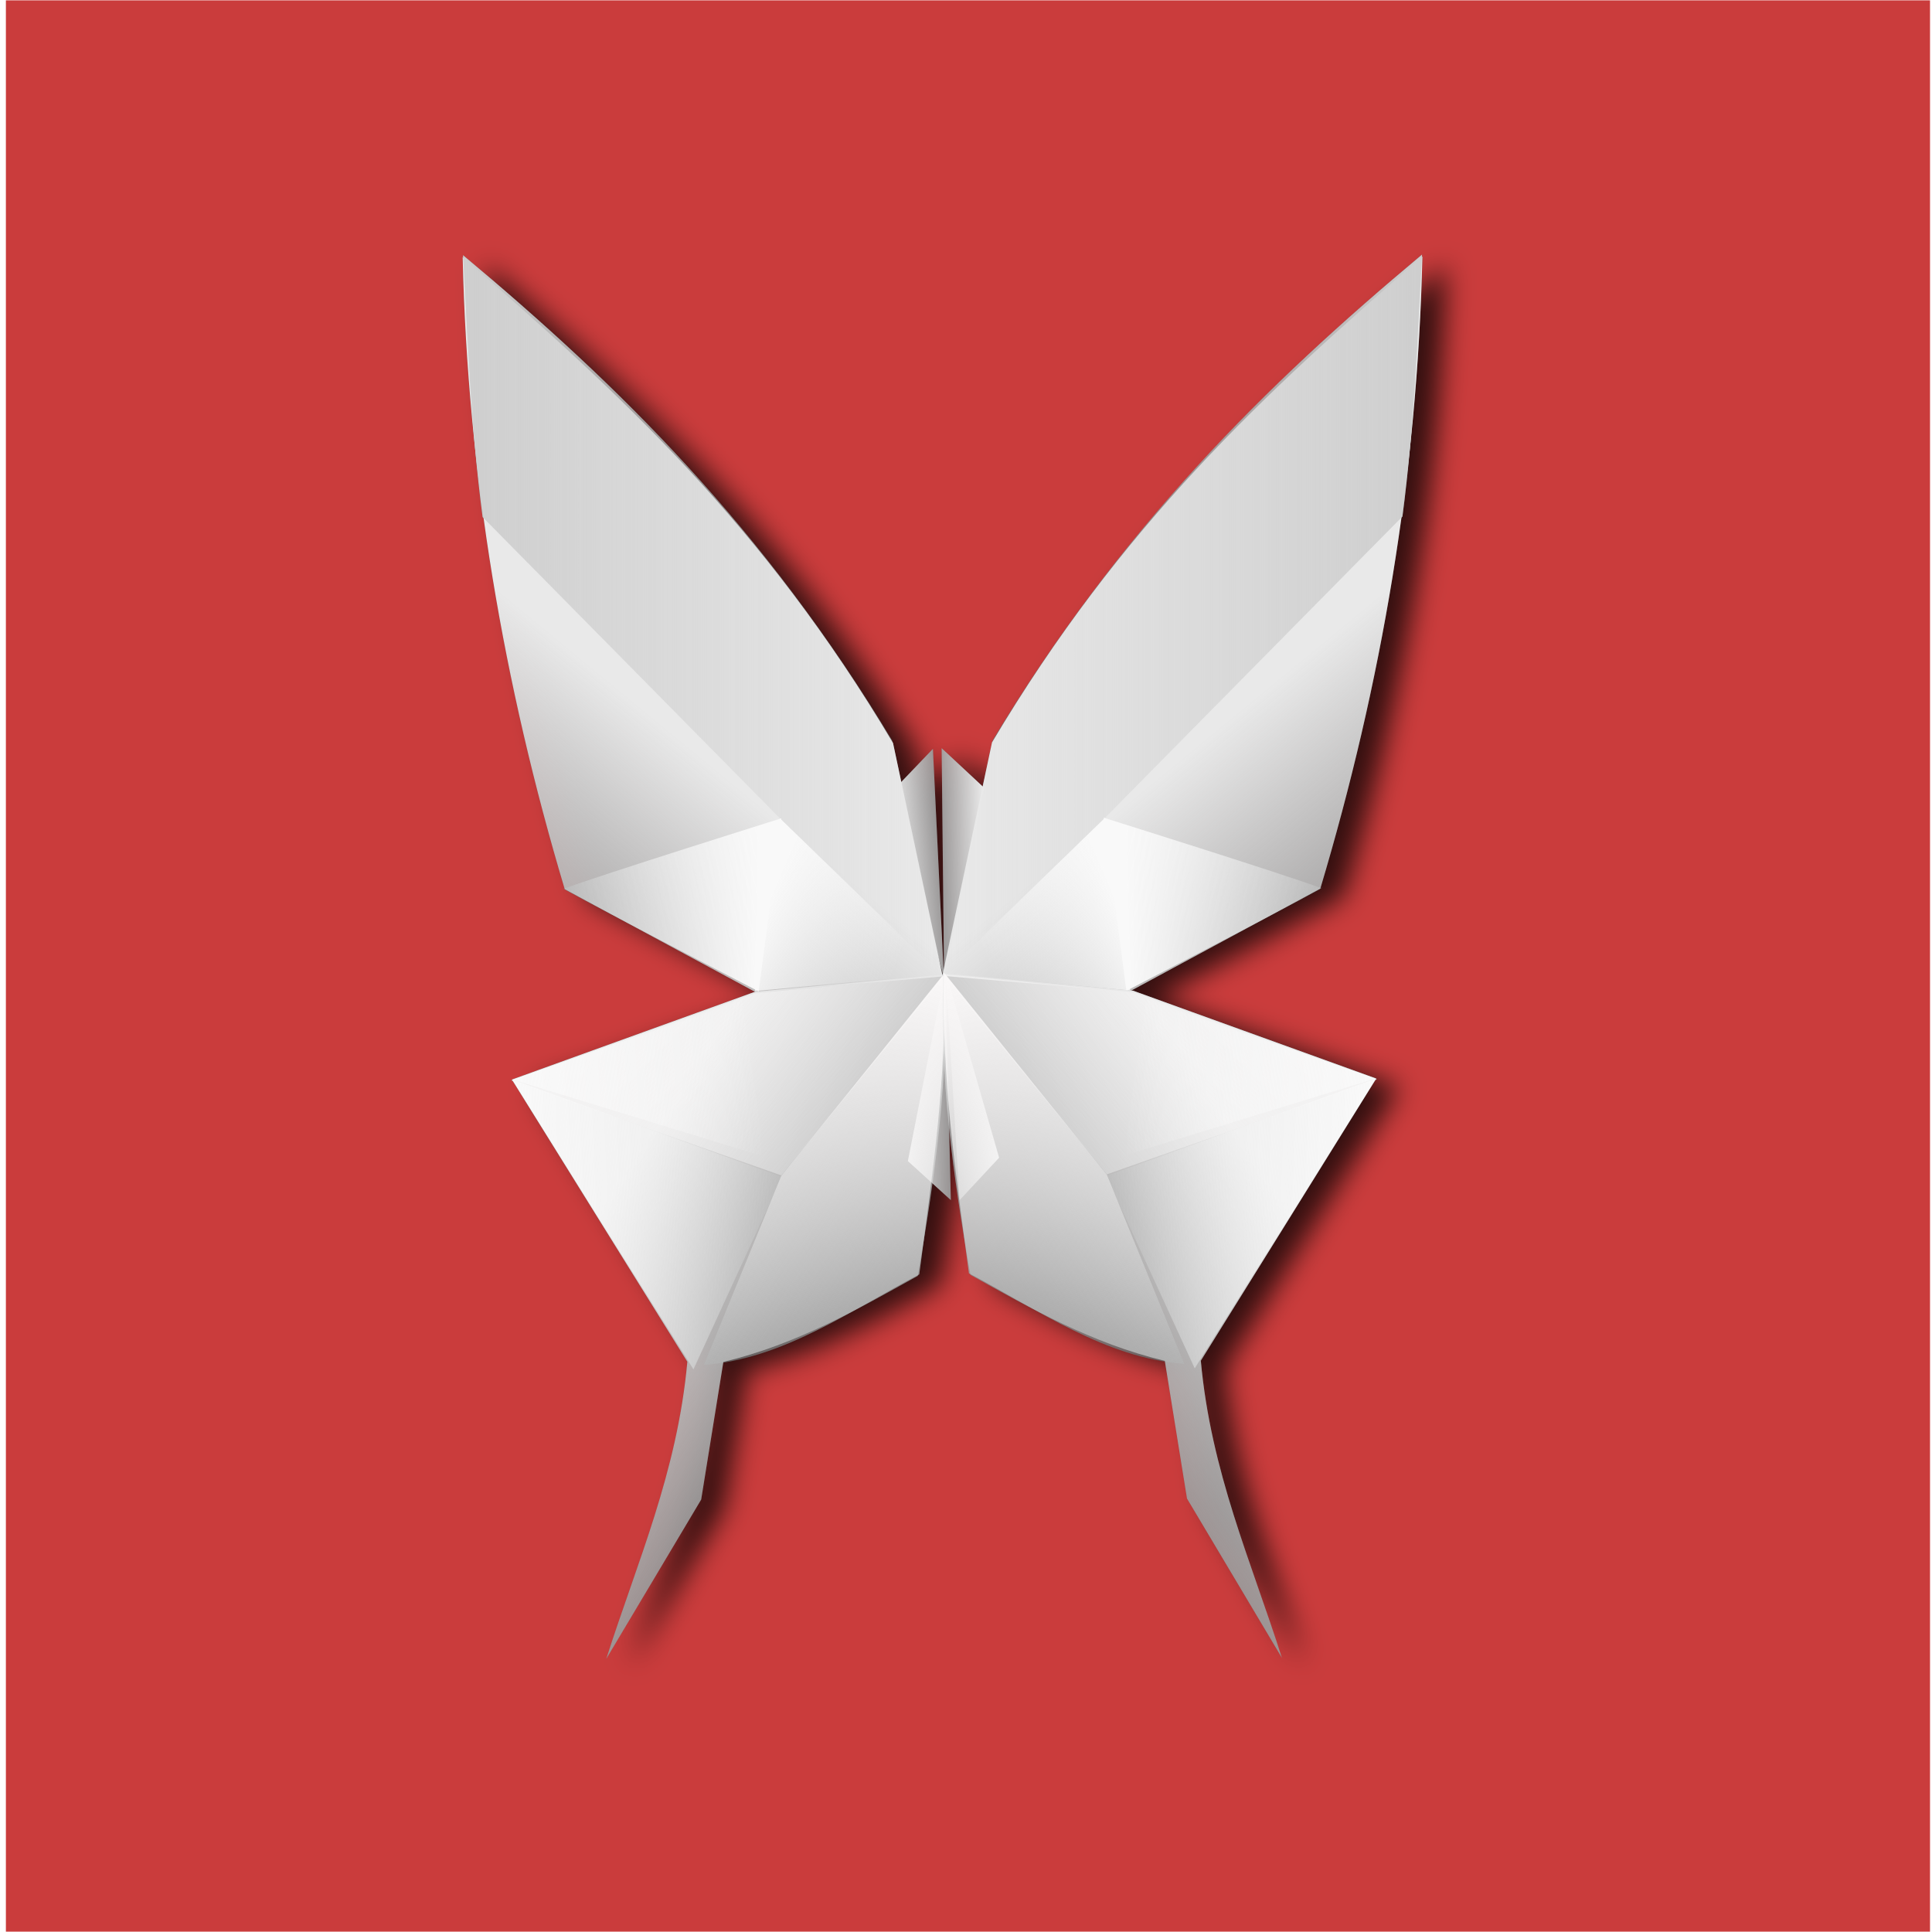
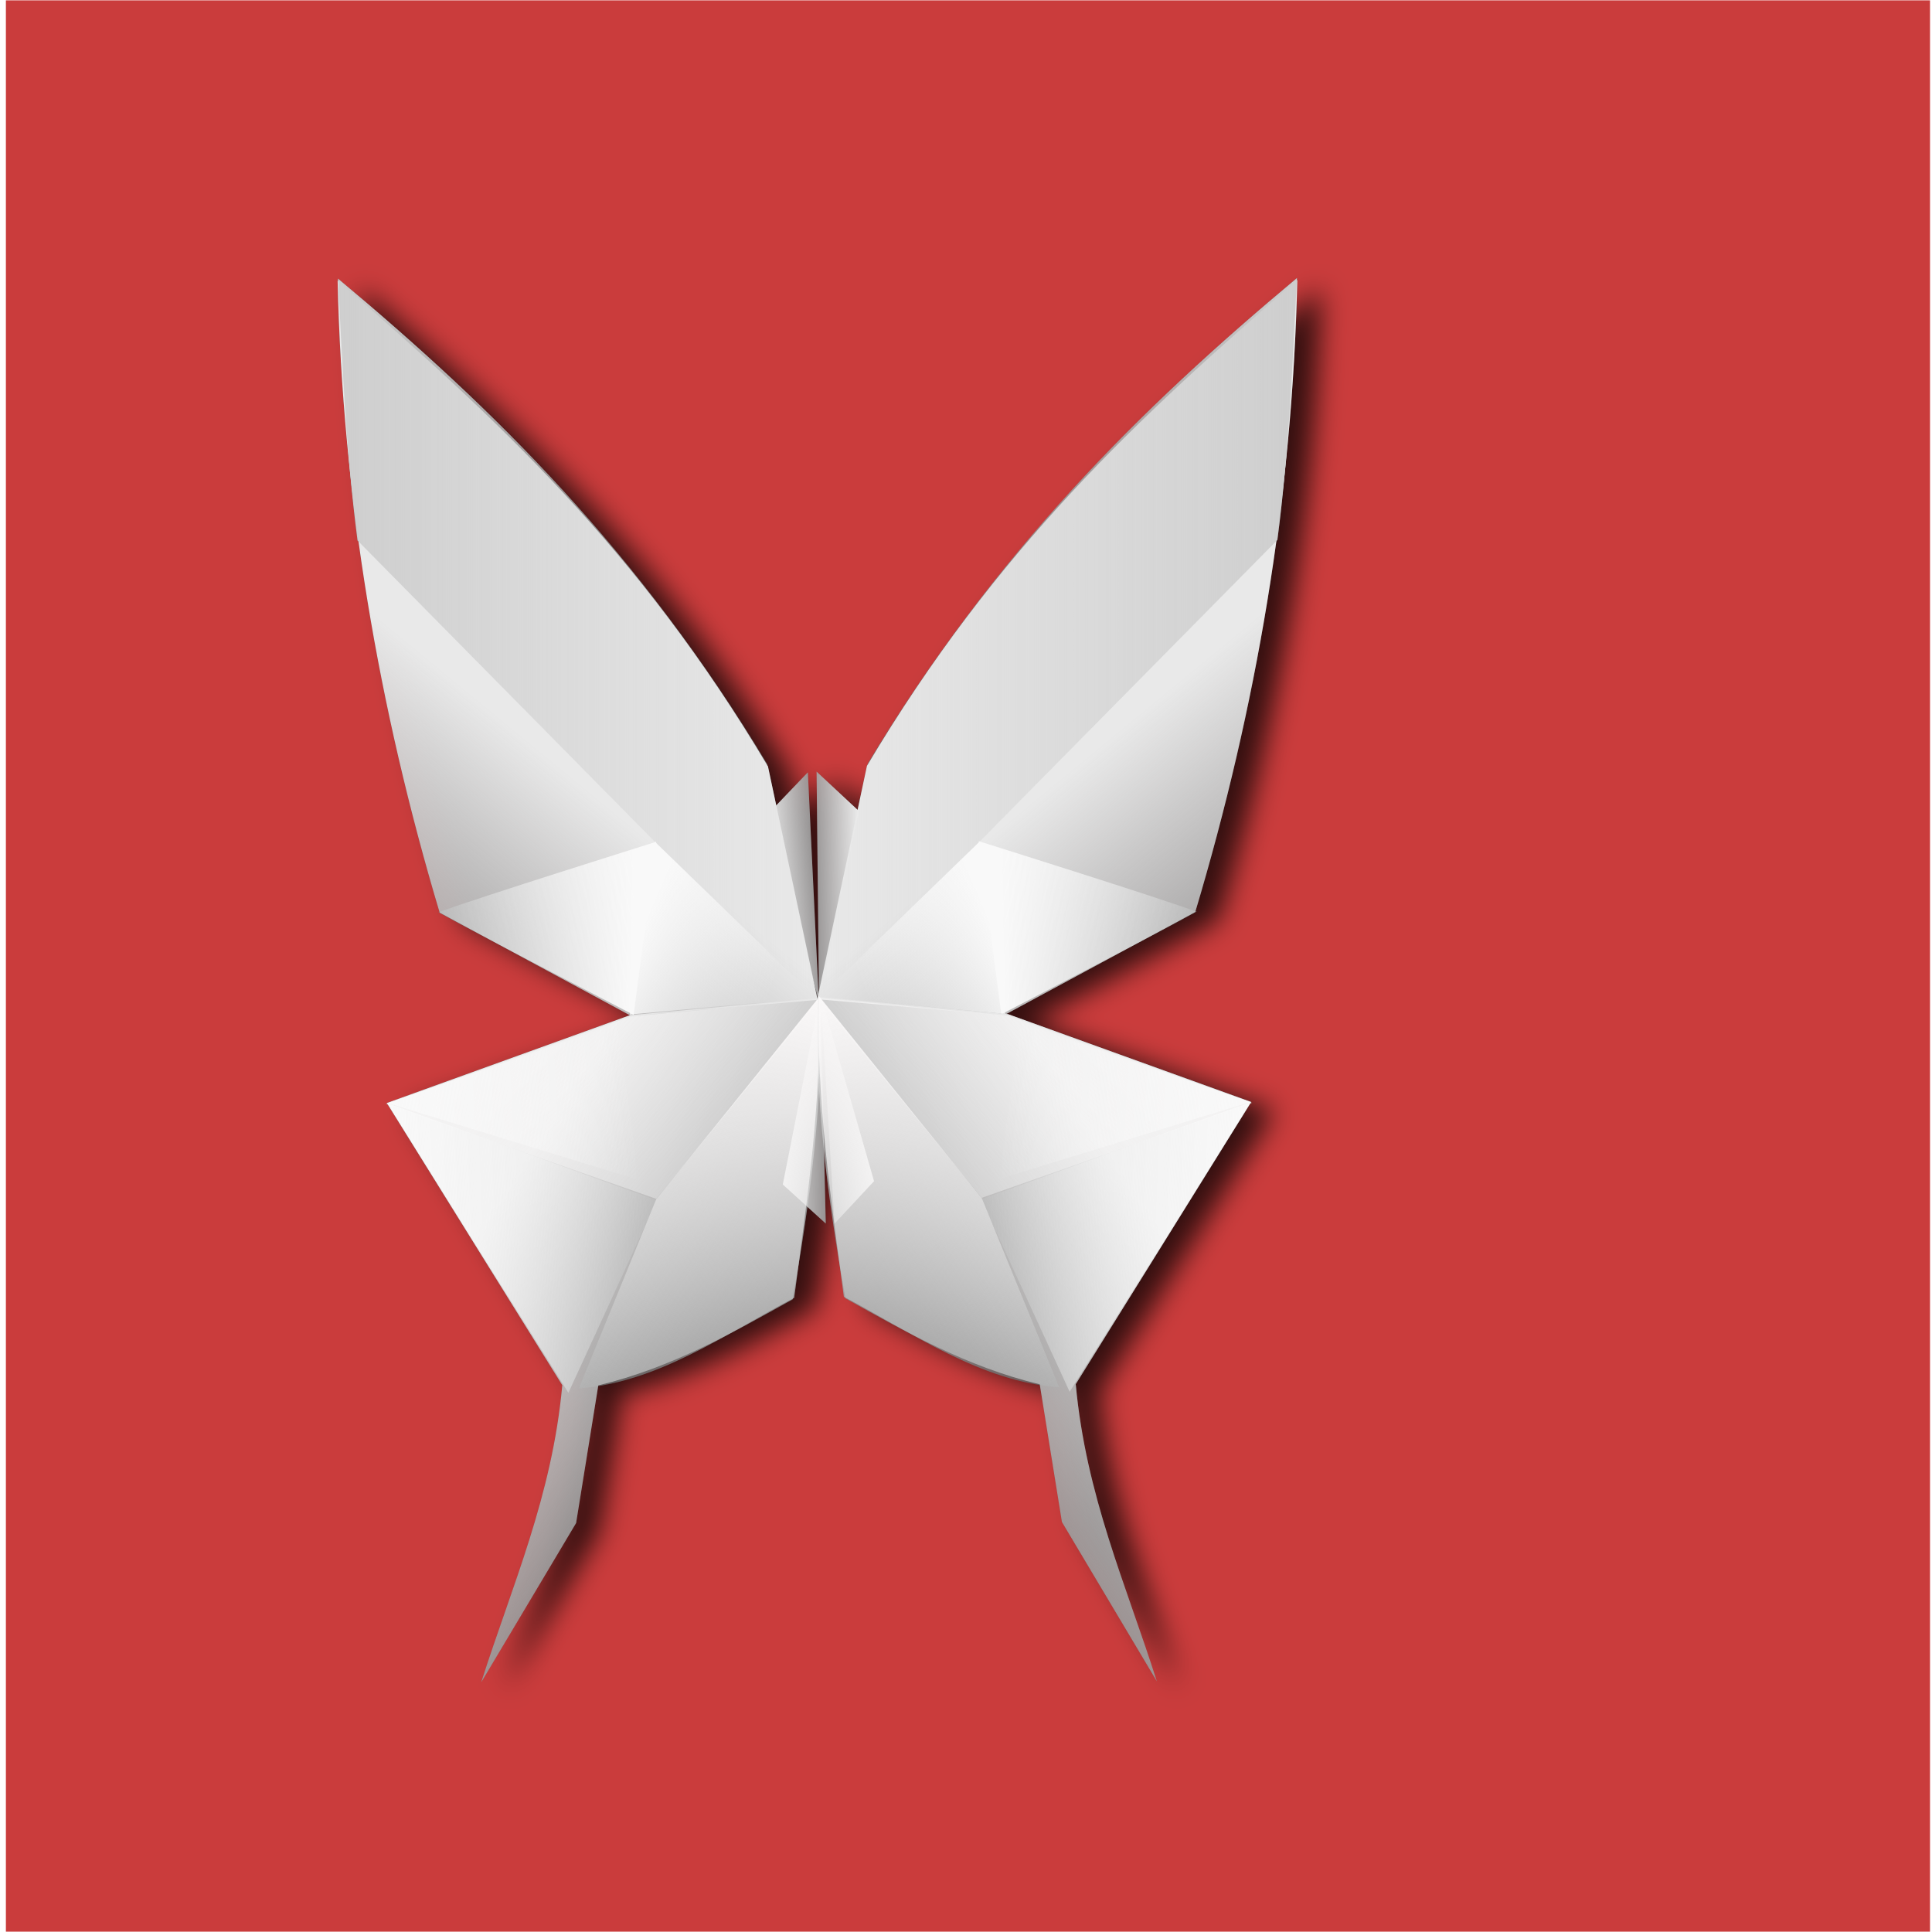
<svg xmlns="http://www.w3.org/2000/svg" xmlns:ns1="http://www.openswatchbook.org/uri/2009/osb" xmlns:xlink="http://www.w3.org/1999/xlink" id="svg17788" version="1.1" width="626" height="626" viewBox="0 0 626 626">
  <defs id="defs17792">
    <linearGradient id="linearGradient4222" ns1:paint="solid">
      <stop style="stop-color:#3277e5;stop-opacity:1;" offset="0" id="stop4224" />
    </linearGradient>
    <linearGradient id="linearGradient5495">
      <stop style="stop-color:#1e2805;stop-opacity:1;" offset="0" id="stop5497" />
      <stop style="stop-color:#1e2805;stop-opacity:0;" offset="1" id="stop5499" />
    </linearGradient>
    <linearGradient id="linearGradient4321">
      <stop style="stop-color:#cecece;stop-opacity:1;" offset="0" id="stop4323" />
      <stop style="stop-color:#cecece;stop-opacity:0;" offset="1" id="stop4325" />
    </linearGradient>
    <linearGradient id="linearGradient4289">
      <stop style="stop-color:#e9e9e9;stop-opacity:1;" offset="0" id="stop4291" />
      <stop style="stop-color:#e9e9e9;stop-opacity:0;" offset="1" id="stop4293" />
    </linearGradient>
    <linearGradient id="linearGradient4259">
      <stop style="stop-color:#f9f9f9;stop-opacity:1;" offset="0" id="stop4261" />
      <stop style="stop-color:#f9f9f9;stop-opacity:0;" offset="1" id="stop4263" />
    </linearGradient>
    <linearGradient id="linearGradient4251">
      <stop style="stop-color:#f9f9f9;stop-opacity:1;" offset="0" id="stop4253" />
      <stop style="stop-color:#f9f9f9;stop-opacity:0;" offset="1" id="stop4255" />
    </linearGradient>
    <linearGradient id="linearGradient4237">
      <stop style="stop-color:#faf8f8;stop-opacity:1" offset="0" id="stop4239" />
      <stop style="stop-color:#f9f9f9;stop-opacity:0;" offset="1" id="stop4241" />
    </linearGradient>
    <linearGradient id="linearGradient4205">
      <stop style="stop-color:#e9e9e9;stop-opacity:1;" offset="0" id="stop4207" />
      <stop style="stop-color:#e9e9e9;stop-opacity:0;" offset="1" id="stop4209" />
    </linearGradient>
    <linearGradient id="linearGradient18145">
      <stop style="stop-color:#e9e9e9;stop-opacity:1;" offset="0" id="stop18105" />
      <stop style="stop-color:#e2e2e2;stop-opacity:0" offset="1" id="stop18107" />
    </linearGradient>
    <linearGradient xlink:href="#linearGradient4205" id="linearGradient4211" x1="265.332" y1="161.496" x2="303.474" y2="188.319" gradientUnits="userSpaceOnUse" gradientTransform="matrix(1.01105,-0.03910992,0.03975065,0.9830536,-8.443101,13.88555)" />
    <linearGradient xlink:href="#linearGradient4237" id="linearGradient4227" x1="312.979" y1="123.811" x2="289.712" y2="170.992" gradientUnits="userSpaceOnUse" gradientTransform="matrix(0.9748117,-0.05056356,0.05334042,0.9880493,1.059932,16.65779)" />
    <linearGradient xlink:href="#linearGradient4237" id="linearGradient4249" x1="248.663" y1="108.519" x2="311.859" y2="171.535" gradientUnits="userSpaceOnUse" gradientTransform="matrix(1.048181,-0.04946754,0.03553543,0.9863953,-18.27085,16.81465)" />
    <linearGradient xlink:href="#linearGradient4251" id="linearGradient4257" x1="265.411" y1="134.903" x2="293.055" y2="134.903" gradientUnits="userSpaceOnUse" gradientTransform="matrix(0.9889658,-0.05571212,0.04389542,0.8697688,-3.107353,33.53852)" />
    <linearGradient xlink:href="#linearGradient4259" id="linearGradient4265" x1="265.469" y1="150.09" x2="293.482" y2="150.09" gradientUnits="userSpaceOnUse" gradientTransform="matrix(1.045504,-0.03204155,0.0414648,1.014244,-17.92384,7.45251)" />
    <linearGradient xlink:href="#linearGradient18145" id="linearGradient4309" x1="309.254" y1="136.289" x2="317.879" y2="136.504" gradientUnits="userSpaceOnUse" gradientTransform="matrix(0.9999171,-0.01287446,0.01287446,0.9999171,-2.233562,3.126654)" />
    <linearGradient gradientTransform="matrix(-1.044203,-0.00747855,-0.00679277,1.054302,640.3393,-4.372383)" xlink:href="#linearGradient4259" id="linearGradient4339-2" x1="294.333" y1="115.603" x2="308.345" y2="121.457" gradientUnits="userSpaceOnUse" />
    <linearGradient gradientTransform="matrix(-0.9650355,-0.01893093,-0.01839073,1.006302,618.1387,4.081618)" xlink:href="#linearGradient4259" id="linearGradient4273-7" x1="293.136" y1="118.573" x2="268.237" y2="117.313" gradientUnits="userSpaceOnUse" />
    <linearGradient gradientTransform="matrix(-1,0,0,1,625.3564,0.128677)" xlink:href="#linearGradient4289" id="linearGradient18109-4" x1="286.071" y1="98.498" x2="252.299" y2="139.048" gradientUnits="userSpaceOnUse" />
    <linearGradient gradientTransform="matrix(-1,0,0,1,625.3564,0.128677)" xlink:href="#linearGradient4321" id="linearGradient4347-2" x1="259.713" y1="82.714" x2="312.753" y2="82.714" gradientUnits="userSpaceOnUse" />
    <linearGradient gradientTransform="matrix(-0.9974959,0.07072377,0.07072377,0.9974959,617.1844,-22.75126)" xlink:href="#linearGradient18145" id="linearGradient4309-3" x1="309.254" y1="136.289" x2="318.022" y2="136.146" gradientUnits="userSpaceOnUse" />
    <linearGradient xlink:href="#linearGradient18145" id="linearGradient4309-4" x1="309.254" y1="136.289" x2="317.879" y2="136.504" gradientUnits="userSpaceOnUse" gradientTransform="matrix(0.9983238,-0.05787568,-0.05787568,-0.9983238,6.835835,264.7499)" />
    <linearGradient gradientTransform="matrix(-1,0,0,-1,626.533,246.7554)" xlink:href="#linearGradient18145" id="linearGradient4309-3-7" x1="309.254" y1="136.289" x2="318.022" y2="136.146" gradientUnits="userSpaceOnUse" />
    <linearGradient gradientTransform="matrix(1.044203,-0.00747855,0.00679277,1.054302,-14.96723,-4.305205)" xlink:href="#linearGradient4259" id="linearGradient4339-2-8" x1="294.333" y1="115.603" x2="308.345" y2="121.457" gradientUnits="userSpaceOnUse" />
    <linearGradient gradientTransform="matrix(0.9650355,-0.01893093,0.01839073,1.006302,7.233338,4.148796)" xlink:href="#linearGradient4259" id="linearGradient4273-7-0" x1="293.136" y1="118.573" x2="268.237" y2="117.313" gradientUnits="userSpaceOnUse" />
    <linearGradient gradientTransform="translate(0.01571838,0.1958552)" xlink:href="#linearGradient4289" id="linearGradient18109-4-4" x1="286.071" y1="98.498" x2="252.299" y2="139.048" gradientUnits="userSpaceOnUse" />
    <linearGradient gradientTransform="translate(0.01571838,0.1958552)" xlink:href="#linearGradient4321" id="linearGradient4347-2-8" x1="259.713" y1="82.714" x2="312.753" y2="82.714" gradientUnits="userSpaceOnUse" />
    <linearGradient xlink:href="#linearGradient4289" id="linearGradient4211-0" x1="265.332" y1="161.496" x2="303.474" y2="188.319" gradientUnits="userSpaceOnUse" gradientTransform="matrix(-1.01105,-0.03910992,-0.03975065,0.9830536,634.1583,13.77008)" />
    <linearGradient xlink:href="#linearGradient4237" id="linearGradient4227-1" x1="312.979" y1="123.811" x2="289.712" y2="170.992" gradientUnits="userSpaceOnUse" gradientTransform="matrix(-0.9748117,-0.05056356,-0.05334042,0.9880493,624.6552,16.54231)" />
    <linearGradient xlink:href="#linearGradient4259" id="linearGradient4265-4" x1="265.469" y1="150.09" x2="293.482" y2="150.09" gradientUnits="userSpaceOnUse" gradientTransform="matrix(-1.045504,-0.03204155,-0.0414648,1.014244,643.639,7.337035)" />
    <linearGradient xlink:href="#linearGradient4237" id="linearGradient4249-3" x1="248.663" y1="108.519" x2="311.859" y2="171.535" gradientUnits="userSpaceOnUse" gradientTransform="matrix(-1.048181,-0.04946754,-0.03553543,0.9863953,643.986,16.69918)" />
    <linearGradient xlink:href="#linearGradient4259" id="linearGradient4257-0" x1="265.411" y1="134.903" x2="293.055" y2="134.903" gradientUnits="userSpaceOnUse" gradientTransform="matrix(-0.9889658,-0.05571212,-0.04389542,0.8697688,628.8225,33.42305)" />
    <linearGradient xlink:href="#linearGradient5495" id="linearGradient5501" x1="467.983" y1="115.86" x2="593.836" y2="115.86" gradientUnits="userSpaceOnUse" />
    <linearGradient xlink:href="#linearGradient5495" id="linearGradient5505" gradientUnits="userSpaceOnUse" x1="467.983" y1="115.86" x2="593.836" y2="115.86" />
    <linearGradient xlink:href="#linearGradient5495" id="linearGradient5507" gradientUnits="userSpaceOnUse" x1="467.983" y1="115.86" x2="593.836" y2="115.86" />
    <linearGradient xlink:href="#linearGradient5495" id="linearGradient5509" gradientUnits="userSpaceOnUse" x1="467.983" y1="115.86" x2="593.836" y2="115.86" />
    <linearGradient xlink:href="#linearGradient5495" id="linearGradient5511" gradientUnits="userSpaceOnUse" x1="467.983" y1="115.86" x2="593.836" y2="115.86" />
    <linearGradient xlink:href="#linearGradient5495" id="linearGradient5513" gradientUnits="userSpaceOnUse" x1="467.983" y1="115.86" x2="593.836" y2="115.86" />
    <linearGradient xlink:href="#linearGradient5495" id="linearGradient5515" gradientUnits="userSpaceOnUse" x1="467.983" y1="115.86" x2="593.836" y2="115.86" />
    <linearGradient xlink:href="#linearGradient5495" id="linearGradient5517" gradientUnits="userSpaceOnUse" x1="467.983" y1="115.86" x2="593.836" y2="115.86" />
    <linearGradient gradientTransform="matrix(-0.9974959,0.07072377,0.07072377,0.9974959,617.1844,-22.75126)" xlink:href="#linearGradient18145" id="linearGradient4705" x1="309.254" y1="136.289" x2="318.022" y2="136.146" gradientUnits="userSpaceOnUse" />
    <linearGradient xlink:href="#linearGradient4237" id="linearGradient4707" x1="312.979" y1="123.811" x2="289.712" y2="170.992" gradientUnits="userSpaceOnUse" gradientTransform="matrix(0.9748117,-0.05056356,0.05334042,0.9880493,1.059932,16.65779)" />
    <linearGradient gradientTransform="matrix(-1.044203,-0.00747855,-0.00679277,1.054302,640.3393,-4.372383)" xlink:href="#linearGradient4259" id="linearGradient4709" x1="294.333" y1="115.603" x2="308.345" y2="121.457" gradientUnits="userSpaceOnUse" />
    <linearGradient gradientTransform="matrix(-0.9650355,-0.01893093,-0.01839073,1.006302,618.1387,4.081618)" xlink:href="#linearGradient4259" id="linearGradient4711" x1="293.136" y1="118.573" x2="268.237" y2="117.313" gradientUnits="userSpaceOnUse" />
    <linearGradient xlink:href="#linearGradient18145" id="linearGradient4713" x1="309.254" y1="136.289" x2="317.879" y2="136.504" gradientUnits="userSpaceOnUse" gradientTransform="matrix(0.9983238,-0.05787568,-0.05787568,-0.9983238,6.835835,264.7499)" />
    <linearGradient gradientTransform="matrix(-1,0,0,-1,626.533,246.7554)" xlink:href="#linearGradient18145" id="linearGradient4715" x1="309.254" y1="136.289" x2="318.022" y2="136.146" gradientUnits="userSpaceOnUse" />
    <linearGradient gradientTransform="translate(0.01571838,0.1958552)" xlink:href="#linearGradient4289" id="linearGradient4717" x1="286.071" y1="98.498" x2="252.299" y2="139.048" gradientUnits="userSpaceOnUse" />
    <linearGradient gradientTransform="translate(0.01571838,0.1958552)" xlink:href="#linearGradient4321" id="linearGradient4719" x1="259.713" y1="82.714" x2="312.753" y2="82.714" gradientUnits="userSpaceOnUse" />
    <linearGradient gradientTransform="matrix(1.044203,-0.00747855,0.00679277,1.054302,-14.96723,-4.305205)" xlink:href="#linearGradient4259" id="linearGradient4721" x1="294.333" y1="115.603" x2="308.345" y2="121.457" gradientUnits="userSpaceOnUse" />
    <linearGradient gradientTransform="matrix(0.9650355,-0.01893093,0.01839073,1.006302,7.233338,4.148796)" xlink:href="#linearGradient4259" id="linearGradient4723" x1="293.136" y1="118.573" x2="268.237" y2="117.313" gradientUnits="userSpaceOnUse" />
    <linearGradient xlink:href="#linearGradient4289" id="linearGradient4725" x1="265.332" y1="161.496" x2="303.474" y2="188.319" gradientUnits="userSpaceOnUse" gradientTransform="matrix(-1.01105,-0.03910992,-0.03975065,0.9830536,634.1583,13.77008)" />
    <linearGradient xlink:href="#linearGradient4237" id="linearGradient4727" x1="248.663" y1="108.519" x2="311.859" y2="171.535" gradientUnits="userSpaceOnUse" gradientTransform="matrix(-1.048181,-0.04946754,-0.03553543,0.9863953,643.986,16.69918)" />
    <linearGradient xlink:href="#linearGradient4259" id="linearGradient4729" x1="265.411" y1="134.903" x2="293.055" y2="134.903" gradientUnits="userSpaceOnUse" gradientTransform="matrix(-0.9889658,-0.05571212,-0.04389542,0.8697688,628.8225,33.42305)" />
    <linearGradient xlink:href="#linearGradient4237" id="linearGradient4731" x1="312.979" y1="123.811" x2="289.712" y2="170.992" gradientUnits="userSpaceOnUse" gradientTransform="matrix(-0.9748117,-0.05056356,-0.05334042,0.9880493,624.6552,16.54231)" />
    <linearGradient xlink:href="#linearGradient4259" id="linearGradient4733" x1="265.469" y1="150.09" x2="293.482" y2="150.09" gradientUnits="userSpaceOnUse" gradientTransform="matrix(-1.045504,-0.03204155,-0.0414648,1.014244,643.639,7.337035)" />
    <filter style="color-interpolation-filters:sRGB" id="filter4896" x="-0.034" width="1.068" y="-0.023" height="1.046">
      <feGaussianBlur stdDeviation="1.51" id="feGaussianBlur4898" />
    </filter>
  </defs>
  <rect style="opacity:0.97;fill:#c83737;fill-opacity:1;fill-rule:evenodd;stroke:#000000;stroke-width:0;stroke-miterlimit:4;stroke-dasharray:none;stroke-opacity:1" id="rect17939" width="623.451" height="625.777" x="1.908" y="0.111" />
-   <g id="g4900" transform="matrix(2.933731,0,0,2.900212,-612.8628,-597.7736)">
+   <g id="g4900" transform="matrix(2.933731,0,0,2.900212,-653.3852,-590.1756)">
    <g style="opacity:1;fill:#000000;fill-opacity:1;stroke:url(#linearGradient5501);stroke-width:0.343;stroke-opacity:0.958;filter:url(#filter4896)" transform="translate(-300.5753,147.4598)" id="g5138">
      <g id="g4672" style="opacity:0.74;fill:#000000;fill-opacity:1;stroke:url(#linearGradient5517);stroke-width:0;stroke-miterlimit:4;stroke-dasharray:none;stroke-opacity:0.958" transform="translate(89.31208,41.34641)">
        <path id="path17833-5-6" d="m 527.097,127.11 c 0.486,11.451 -1.066,22.588 -2.975,33.669 -6.704,3.747 -13.298,7.625 -21.473,9.614 l -2.45,15.378 -10.482,17.797 c 3.395,-10.772 7.842,-20.791 8.956,-33.197 l -19.379,-31.525 26.869,-9.817 z" style="fill:#000000;fill-opacity:1;fill-rule:evenodd;stroke:url(#linearGradient5505);stroke-width:0;stroke-linecap:butt;stroke-linejoin:miter;stroke-miterlimit:4;stroke-dasharray:none;stroke-opacity:0.958" />
        <path id="path17800-3-9-4" d="m 526.838,127.254 5.484,-26.075 c 14.27,-24.267 30.057,-39.027 47.53,-54.286 -0.542,24.264 -4.511,47.755 -11.272,70.615 l -21.135,11.537 z" style="opacity:1;fill:#000000;fill-opacity:1;fill-rule:evenodd;stroke:url(#linearGradient5507);stroke-width:0;stroke-linecap:butt;stroke-linejoin:miter;stroke-miterlimit:4;stroke-dasharray:none;stroke-opacity:0.958" />
        <path id="path17856-6-8-7-0" d="m 526.758,101.823 4.69,4.422 -4.422,21.172 z" style="fill:#000000;fill-opacity:1;fill-rule:evenodd;stroke:url(#linearGradient5509);stroke-width:0;stroke-linecap:butt;stroke-linejoin:miter;stroke-miterlimit:4;stroke-dasharray:none;stroke-opacity:0.958" />
        <path id="path17800-3-9-8-4" d="m 526.872,127.321 -5.484,-26.075 c -14.27,-24.267 -30.057,-39.027 -47.53,-54.286 0.542,24.264 4.511,47.755 11.272,70.615 l 21.135,11.537 z" style="opacity:1;fill:#000000;fill-opacity:1;fill-rule:evenodd;stroke:url(#linearGradient5511);stroke-width:0;stroke-linecap:butt;stroke-linejoin:miter;stroke-miterlimit:4;stroke-dasharray:none;stroke-opacity:0.958" />
        <path id="path17833-5-1-7" d="m 526.957,126.995 c -0.486,11.451 1.066,22.588 2.975,33.669 6.704,3.747 13.298,7.625 21.473,9.614 l 2.45,15.378 10.482,17.797 c -3.395,-10.772 -7.842,-20.791 -8.956,-33.197 l 19.379,-31.525 -26.869,-9.817 z" style="fill:#000000;fill-opacity:1;fill-rule:evenodd;stroke:url(#linearGradient5513);stroke-width:0;stroke-linecap:butt;stroke-linejoin:miter;stroke-miterlimit:4;stroke-dasharray:none;stroke-opacity:0.958" />
        <path id="path17856-6-5-7" d="m 525.747,101.77 -4.426,4.686 5.64,20.881 z" style="fill:#000000;fill-opacity:1;fill-rule:evenodd;stroke:url(#linearGradient5515);stroke-width:0;stroke-linecap:butt;stroke-linejoin:miter;stroke-miterlimit:4;stroke-dasharray:none;stroke-opacity:0.958" />
      </g>
    </g>
    <g id="g4402-3" transform="translate(0.31396,192.0318)" style="fill:#5f6060;fill-opacity:0.864">
      <path style="fill:#5f6060;fill-opacity:0.864;fill-rule:evenodd;stroke:#000000;stroke-width:0;stroke-linecap:butt;stroke-linejoin:miter;stroke-miterlimit:4;stroke-dasharray:none;stroke-opacity:1" d="m 313.604,148.159 -4.747,-4.361 4.149,-21.227 z" id="path17856-6-6" />
      <path style="fill:#5f6060;fill-opacity:0.864;fill-rule:evenodd;stroke:#000000;stroke-width:0;stroke-linecap:butt;stroke-linejoin:miter;stroke-miterlimit:4;stroke-dasharray:none;stroke-opacity:1" d="m 312.927,122.956 c 0.486,11.451 -1.066,22.588 -2.975,33.669 -6.704,3.747 -13.298,7.625 -21.473,9.614 l -2.45,15.378 -10.482,17.797 c 3.395,-10.772 7.842,-20.791 8.956,-33.197 l -19.379,-31.525 26.869,-9.817 z" id="path17833-5-0" />
      <path style="fill:#5f6060;fill-opacity:0.864;fill-rule:evenodd;stroke:#000000;stroke-width:0;stroke-linecap:butt;stroke-linejoin:miter;stroke-miterlimit:4;stroke-dasharray:none;stroke-opacity:1" d="m 314.57,148.165 4.365,-4.743 -5.908,-20.806 z" id="path17856-6-8-6" />
      <path style="fill:#5f6060;fill-opacity:0.864;fill-rule:evenodd;stroke:#0e0909;stroke-width:0;stroke-linecap:butt;stroke-linejoin:miter;stroke-miterlimit:4;stroke-dasharray:none;stroke-opacity:1" d="m 312.996,123.036 -20.977,2.008 -26.97,9.743 29.832,10.612 z" id="path17829-5-2" />
      <path style="fill:#5f6060;fill-opacity:0.864;fill-rule:evenodd;stroke:#0f100f;stroke-width:0;stroke-linecap:butt;stroke-linejoin:miter;stroke-miterlimit:4;stroke-dasharray:none;stroke-opacity:1" d="m 290.534,125.854 2.545,17.478 -27.852,-8.633 z" id="path17905-6" />
      <path style="fill:#5f6060;fill-opacity:0.864;fill-rule:evenodd;stroke:#000000;stroke-width:0;stroke-linecap:butt;stroke-linejoin:miter;stroke-miterlimit:4;stroke-dasharray:none;stroke-opacity:1" d="m 286.331,166.576 c 8.752,-0.663 16.074,-6.022 23.782,-10.115 1.523,-11.719 3.023,-21.688 2.763,-33.614 l -18.001,22.601 z" id="path17922-1" />
      <path style="fill:#5f6060;fill-opacity:0.864;fill-rule:evenodd;stroke:#000000;stroke-width:0;stroke-linecap:butt;stroke-linejoin:miter;stroke-miterlimit:4;stroke-dasharray:none;stroke-opacity:1" d="m 294.943,145.571 -9.767,21.499 -20.001,-32.364 z" id="path17831-3-8" />
      <path style="opacity:1;fill:#5f6060;fill-opacity:0.864;fill-rule:evenodd;stroke:#0b0000;stroke-width:0;stroke-linecap:butt;stroke-linejoin:miter;stroke-miterlimit:4;stroke-dasharray:none;stroke-opacity:1" d="m 312.669,123.1 5.484,-26.075 c 14.27,-24.267 30.057,-39.027 47.53,-54.286 -0.542,24.264 -4.511,47.755 -11.272,70.615 l -21.135,11.537 z" id="path17800-3-9-7" />
      <path style="fill:#5f6060;fill-opacity:0.864;fill-rule:evenodd;stroke:#020202;stroke-width:0;stroke-linecap:butt;stroke-linejoin:miter;stroke-miterlimit:4;stroke-dasharray:none;stroke-opacity:1" d="M 312.603,123.163 330.061,106.037 363.482,71.786 c 1.336,-10.346 1.674,-20.19 2.162,-29.263 -17.238,14.571 -33.214,30.437 -47.387,54.204 z" id="path17888-2-9" />
      <path style="fill:#5f6060;fill-opacity:0.864;fill-rule:evenodd;stroke:#000000;stroke-width:0;stroke-linecap:butt;stroke-linejoin:miter;stroke-miterlimit:4;stroke-dasharray:none;stroke-opacity:1" d="m 312.893,122.817 17.743,-17.369 2.778,19.289 z" id="path17802-6-3-20" />
      <path style="fill:#5f6060;fill-opacity:0.864;fill-rule:evenodd;stroke:#000000;stroke-width:0;stroke-linecap:butt;stroke-linejoin:miter;stroke-miterlimit:4;stroke-dasharray:none;stroke-opacity:1" d="m 330.489,105.438 c 0,0 20.063,6.365 23.98,7.855 2.216,-0.973 -21.478,11.487 -21.478,11.487 z" id="path17804-7-1-2" />
      <path style="fill:#5f6060;fill-opacity:0.864;fill-rule:evenodd;stroke:#000000;stroke-width:0;stroke-linecap:butt;stroke-linejoin:miter;stroke-miterlimit:4;stroke-dasharray:none;stroke-opacity:1" d="m 311.625,97.744 -4.426,4.686 5.64,20.881 z" id="path17856-6-5-3" />
      <path style="fill:#5f6060;fill-opacity:0.864;fill-rule:evenodd;stroke:#000000;stroke-width:0;stroke-linecap:butt;stroke-linejoin:miter;stroke-miterlimit:4;stroke-dasharray:none;stroke-opacity:1" d="m 312.589,97.669 4.69,4.422 -4.422,21.172 z" id="path17856-6-8-7-7" />
      <path style="opacity:1;fill:#5f6060;fill-opacity:0.864;fill-rule:evenodd;stroke:#0b0000;stroke-width:0;stroke-linecap:butt;stroke-linejoin:miter;stroke-miterlimit:4;stroke-dasharray:none;stroke-opacity:1" d="M 312.703,123.167 307.219,97.092 c -14.27,-24.267 -30.057,-39.027 -47.53,-54.286 0.542,24.264 4.511,47.755 11.272,70.615 l 21.135,11.537 z" id="path17800-3-9-8-5" />
      <path style="fill:#5f6060;fill-opacity:0.864;fill-rule:evenodd;stroke:#020202;stroke-width:0;stroke-linecap:butt;stroke-linejoin:miter;stroke-miterlimit:4;stroke-dasharray:none;stroke-opacity:1" d="M 312.769,123.23 295.311,106.104 261.89,71.853 c -1.336,-10.346 -1.674,-20.19 -2.162,-29.263 17.238,14.571 33.214,30.437 47.387,54.204 z" id="path17888-2-5-9" />
      <path style="fill:#5f6060;fill-opacity:0.864;fill-rule:evenodd;stroke:#000000;stroke-width:0;stroke-linecap:butt;stroke-linejoin:miter;stroke-miterlimit:4;stroke-dasharray:none;stroke-opacity:1" d="m 312.479,122.884 -17.743,-17.369 -2.778,19.289 z" id="path17802-6-3-2-2" />
      <path style="fill:#5f6060;fill-opacity:0.864;fill-rule:evenodd;stroke:#000000;stroke-width:0;stroke-linecap:butt;stroke-linejoin:miter;stroke-miterlimit:4;stroke-dasharray:none;stroke-opacity:1" d="m 294.883,105.505 c 0,0 -20.063,6.365 -23.98,7.855 -2.216,-0.973 21.478,11.487 21.478,11.487 z" id="path17804-7-1-1-2" />
      <path style="fill:#5f6060;fill-opacity:0.864;fill-rule:evenodd;stroke:#000000;stroke-width:0;stroke-linecap:butt;stroke-linejoin:miter;stroke-miterlimit:4;stroke-dasharray:none;stroke-opacity:1" d="m 312.788,122.84 c -0.486,11.451 1.066,22.588 2.975,33.669 6.704,3.747 13.298,7.625 21.473,9.614 l 2.45,15.378 10.482,17.797 c -3.395,-10.772 -7.842,-20.791 -8.956,-33.197 l 19.379,-31.525 -26.869,-9.817 z" id="path17833-5-1-8" />
      <path style="fill:#5f6060;fill-opacity:0.864;fill-rule:evenodd;stroke:#0e0909;stroke-width:0;stroke-linecap:butt;stroke-linejoin:miter;stroke-miterlimit:4;stroke-dasharray:none;stroke-opacity:1" d="m 312.719,122.921 20.977,2.008 26.97,9.743 -29.832,10.612 z" id="path17829-5-7-9" />
      <path style="fill:#5f6060;fill-opacity:0.864;fill-rule:evenodd;stroke:#0f100f;stroke-width:0;stroke-linecap:butt;stroke-linejoin:miter;stroke-miterlimit:4;stroke-dasharray:none;stroke-opacity:1" d="m 335.181,125.738 -2.545,17.478 27.852,-8.633 z" id="path17905-5-7" />
      <path style="fill:#5f6060;fill-opacity:0.864;fill-rule:evenodd;stroke:#000000;stroke-width:0;stroke-linecap:butt;stroke-linejoin:miter;stroke-miterlimit:4;stroke-dasharray:none;stroke-opacity:1" d="m 339.385,166.46 c -8.752,-0.663 -16.074,-6.022 -23.782,-10.115 -1.523,-11.719 -3.023,-21.688 -2.763,-33.614 l 18.001,22.601 z" id="path17922-6-3" />
      <path style="fill:#5f6060;fill-opacity:0.864;fill-rule:evenodd;stroke:#000000;stroke-width:0;stroke-linecap:butt;stroke-linejoin:miter;stroke-miterlimit:4;stroke-dasharray:none;stroke-opacity:1" d="m 330.772,145.456 9.767,21.499 20.001,-32.364 z" id="path17831-3-5-6" />
    </g>
    <g id="g4402" transform="translate(0.31396,192.0318)">
      <path style="fill:url(#linearGradient4309);fill-opacity:1;fill-rule:evenodd;stroke:#000000;stroke-width:0;stroke-linecap:butt;stroke-linejoin:miter;stroke-miterlimit:4;stroke-dasharray:none;stroke-opacity:1" d="m 313.604,148.159 -4.747,-4.361 4.149,-21.227 z" id="path17856-6" />
      <path style="fill:url(#linearGradient4211);fill-opacity:1;fill-rule:evenodd;stroke:#000000;stroke-width:0;stroke-linecap:butt;stroke-linejoin:miter;stroke-miterlimit:4;stroke-dasharray:none;stroke-opacity:1" d="m 312.927,122.956 c 0.486,11.451 -1.066,22.588 -2.975,33.669 -6.704,3.747 -13.298,7.625 -21.473,9.614 l -2.45,15.378 -10.482,17.797 c 3.395,-10.772 7.842,-20.791 8.956,-33.197 l -19.379,-31.525 26.869,-9.817 z" id="path17833-5" />
      <path style="fill:url(#linearGradient4309-3);fill-opacity:1;fill-rule:evenodd;stroke:#000000;stroke-width:0;stroke-linecap:butt;stroke-linejoin:miter;stroke-miterlimit:4;stroke-dasharray:none;stroke-opacity:1" d="m 314.57,148.165 4.365,-4.743 -5.908,-20.806 z" id="path17856-6-8" />
      <path style="fill:url(#linearGradient4249);fill-opacity:1;fill-rule:evenodd;stroke:#0e0909;stroke-width:0;stroke-linecap:butt;stroke-linejoin:miter;stroke-miterlimit:4;stroke-dasharray:none;stroke-opacity:1" d="m 312.996,123.036 -20.977,2.008 -26.97,9.743 29.832,10.612 z" id="path17829-5" />
      <path style="fill:url(#linearGradient4257);fill-opacity:1;fill-rule:evenodd;stroke:#0f100f;stroke-width:0;stroke-linecap:butt;stroke-linejoin:miter;stroke-miterlimit:4;stroke-dasharray:none;stroke-opacity:1" d="m 290.534,125.854 2.545,17.478 -27.852,-8.633 z" id="path17905" />
      <path style="fill:url(#linearGradient4227);fill-opacity:1;fill-rule:evenodd;stroke:#000000;stroke-width:0;stroke-linecap:butt;stroke-linejoin:miter;stroke-miterlimit:4;stroke-dasharray:none;stroke-opacity:1" d="m 286.331,166.576 c 8.752,-0.663 16.074,-6.022 23.782,-10.115 1.523,-11.719 3.023,-21.688 2.763,-33.614 l -18.001,22.601 z" id="path17922" />
      <path style="fill:url(#linearGradient4265);fill-opacity:1;fill-rule:evenodd;stroke:#000000;stroke-width:0;stroke-linecap:butt;stroke-linejoin:miter;stroke-miterlimit:4;stroke-dasharray:none;stroke-opacity:1" d="m 294.943,145.571 -9.767,21.499 -20.001,-32.364 z" id="path17831-3" />
      <path style="opacity:1;fill:url(#linearGradient18109-4);fill-opacity:1;fill-rule:evenodd;stroke:#0b0000;stroke-width:0;stroke-linecap:butt;stroke-linejoin:miter;stroke-miterlimit:4;stroke-dasharray:none;stroke-opacity:1" d="m 312.669,123.1 5.484,-26.075 c 14.27,-24.267 30.057,-39.027 47.53,-54.286 -0.542,24.264 -4.511,47.755 -11.272,70.615 l -21.135,11.537 z" id="path17800-3-9" />
      <path style="fill:url(#linearGradient4347-2);fill-opacity:1;fill-rule:evenodd;stroke:#020202;stroke-width:0;stroke-linecap:butt;stroke-linejoin:miter;stroke-miterlimit:4;stroke-dasharray:none;stroke-opacity:1" d="M 312.603,123.163 330.061,106.037 363.482,71.786 c 1.336,-10.346 1.674,-20.19 2.162,-29.263 -17.238,14.571 -33.214,30.437 -47.387,54.204 z" id="path17888-2" />
      <path style="fill:url(#linearGradient4339-2);fill-opacity:1;fill-rule:evenodd;stroke:#000000;stroke-width:0;stroke-linecap:butt;stroke-linejoin:miter;stroke-miterlimit:4;stroke-dasharray:none;stroke-opacity:1" d="m 312.893,122.817 17.743,-17.369 2.778,19.289 z" id="path17802-6-3" />
      <path style="fill:url(#linearGradient4273-7);fill-opacity:1;fill-rule:evenodd;stroke:#000000;stroke-width:0;stroke-linecap:butt;stroke-linejoin:miter;stroke-miterlimit:4;stroke-dasharray:none;stroke-opacity:1" d="m 330.489,105.438 c 0,0 20.063,6.365 23.98,7.855 2.216,-0.973 -21.478,11.487 -21.478,11.487 z" id="path17804-7-1" />
      <path style="fill:url(#linearGradient4309-4);fill-opacity:1;fill-rule:evenodd;stroke:#000000;stroke-width:0;stroke-linecap:butt;stroke-linejoin:miter;stroke-miterlimit:4;stroke-dasharray:none;stroke-opacity:1" d="m 311.625,97.744 -4.426,4.686 5.64,20.881 z" id="path17856-6-5" />
      <path style="fill:url(#linearGradient4309-3-7);fill-opacity:1;fill-rule:evenodd;stroke:#000000;stroke-width:0;stroke-linecap:butt;stroke-linejoin:miter;stroke-miterlimit:4;stroke-dasharray:none;stroke-opacity:1" d="m 312.589,97.669 4.69,4.422 -4.422,21.172 z" id="path17856-6-8-7" />
      <path style="opacity:1;fill:url(#linearGradient18109-4-4);fill-opacity:1;fill-rule:evenodd;stroke:#0b0000;stroke-width:0;stroke-linecap:butt;stroke-linejoin:miter;stroke-miterlimit:4;stroke-dasharray:none;stroke-opacity:1" d="M 312.703,123.167 307.219,97.092 c -14.27,-24.267 -30.057,-39.027 -47.53,-54.286 0.542,24.264 4.511,47.755 11.272,70.615 l 21.135,11.537 z" id="path17800-3-9-8" />
      <path style="fill:url(#linearGradient4347-2-8);fill-opacity:1;fill-rule:evenodd;stroke:#020202;stroke-width:0;stroke-linecap:butt;stroke-linejoin:miter;stroke-miterlimit:4;stroke-dasharray:none;stroke-opacity:1" d="M 312.769,123.23 295.311,106.104 261.89,71.853 c -1.336,-10.346 -1.674,-20.19 -2.162,-29.263 17.238,14.571 33.214,30.437 47.387,54.204 z" id="path17888-2-5" />
      <path style="fill:url(#linearGradient4339-2-8);fill-opacity:1;fill-rule:evenodd;stroke:#000000;stroke-width:0;stroke-linecap:butt;stroke-linejoin:miter;stroke-miterlimit:4;stroke-dasharray:none;stroke-opacity:1" d="m 312.479,122.884 -17.743,-17.369 -2.778,19.289 z" id="path17802-6-3-2" />
      <path style="fill:url(#linearGradient4273-7-0);fill-opacity:1;fill-rule:evenodd;stroke:#000000;stroke-width:0;stroke-linecap:butt;stroke-linejoin:miter;stroke-miterlimit:4;stroke-dasharray:none;stroke-opacity:1" d="m 294.883,105.505 c 0,0 -20.063,6.365 -23.98,7.855 -2.216,-0.973 21.478,11.487 21.478,11.487 z" id="path17804-7-1-1" />
      <path style="fill:url(#linearGradient4211-0);fill-opacity:1;fill-rule:evenodd;stroke:#000000;stroke-width:0;stroke-linecap:butt;stroke-linejoin:miter;stroke-miterlimit:4;stroke-dasharray:none;stroke-opacity:1" d="m 312.788,122.84 c -0.486,11.451 1.066,22.588 2.975,33.669 6.704,3.747 13.298,7.625 21.473,9.614 l 2.45,15.378 10.482,17.797 c -3.395,-10.772 -7.842,-20.791 -8.956,-33.197 l 19.379,-31.525 -26.869,-9.817 z" id="path17833-5-1" />
      <path style="fill:url(#linearGradient4249-3);fill-opacity:1;fill-rule:evenodd;stroke:#0e0909;stroke-width:0;stroke-linecap:butt;stroke-linejoin:miter;stroke-miterlimit:4;stroke-dasharray:none;stroke-opacity:1" d="m 312.719,122.921 20.977,2.008 26.97,9.743 -29.832,10.612 z" id="path17829-5-7" />
      <path style="fill:url(#linearGradient4257-0);fill-opacity:1;fill-rule:evenodd;stroke:#0f100f;stroke-width:0;stroke-linecap:butt;stroke-linejoin:miter;stroke-miterlimit:4;stroke-dasharray:none;stroke-opacity:1" d="m 335.181,125.738 -2.545,17.478 27.852,-8.633 z" id="path17905-5" />
      <path style="fill:url(#linearGradient4227-1);fill-opacity:1;fill-rule:evenodd;stroke:#000000;stroke-width:0;stroke-linecap:butt;stroke-linejoin:miter;stroke-miterlimit:4;stroke-dasharray:none;stroke-opacity:1" d="m 339.385,166.46 c -8.752,-0.663 -16.074,-6.022 -23.782,-10.115 -1.523,-11.719 -3.023,-21.688 -2.763,-33.614 l 18.001,22.601 z" id="path17922-6" />
      <path style="fill:url(#linearGradient4265-4);fill-opacity:1;fill-rule:evenodd;stroke:#000000;stroke-width:0;stroke-linecap:butt;stroke-linejoin:miter;stroke-miterlimit:4;stroke-dasharray:none;stroke-opacity:1" d="m 330.772,145.456 9.767,21.499 20.001,-32.364 z" id="path17831-3-5" />
    </g>
  </g>
</svg>
